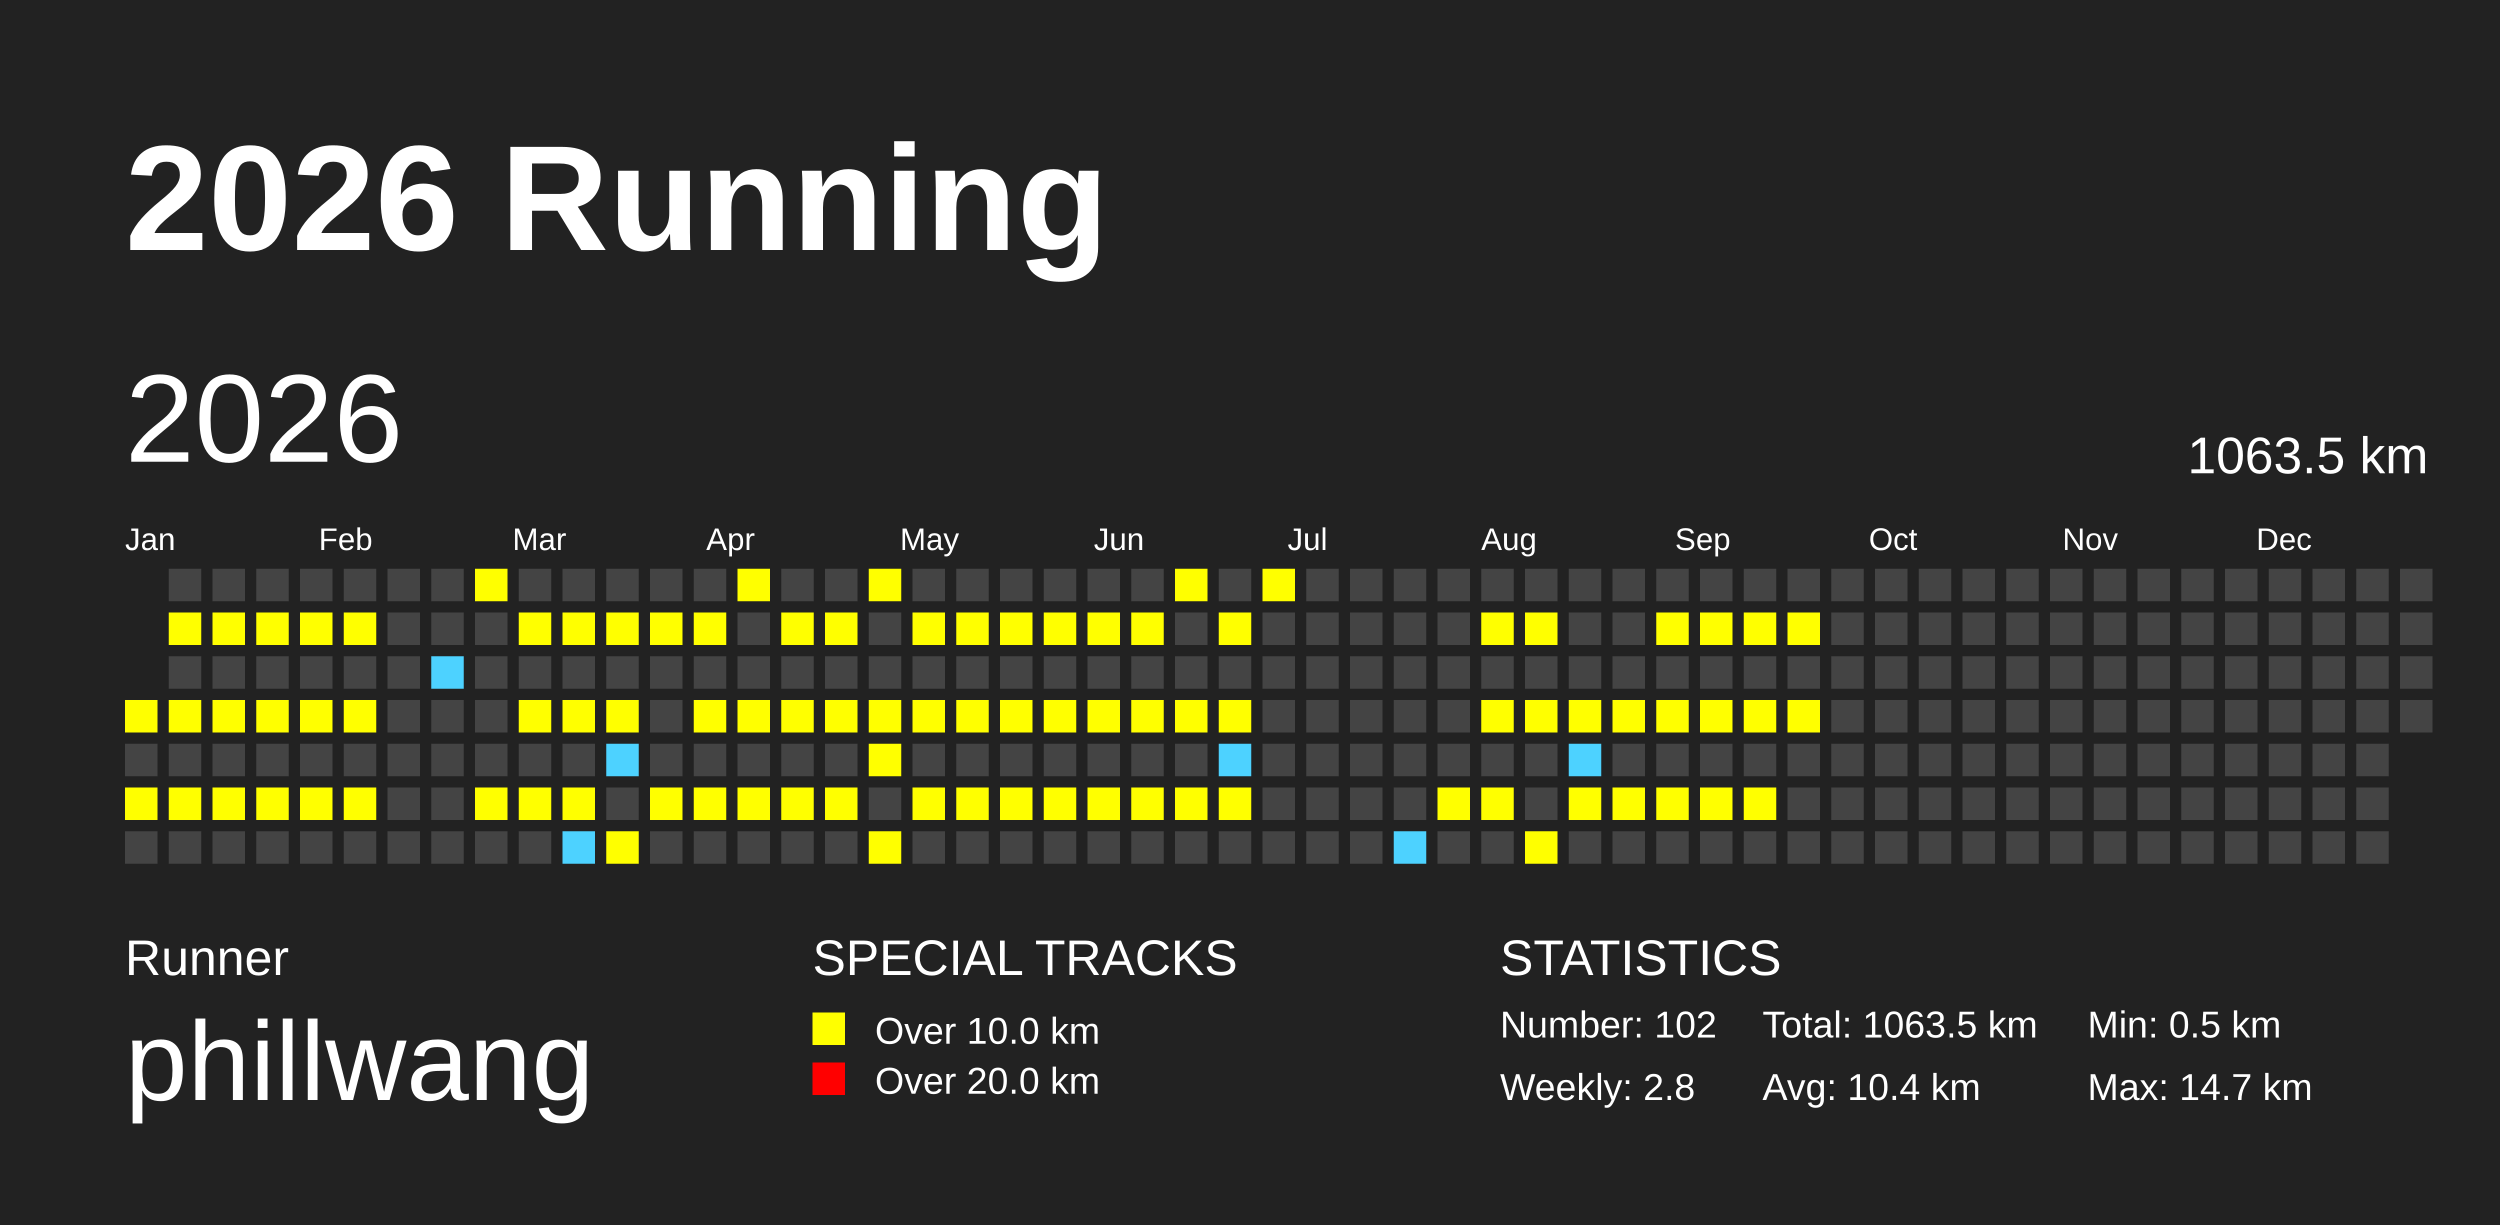
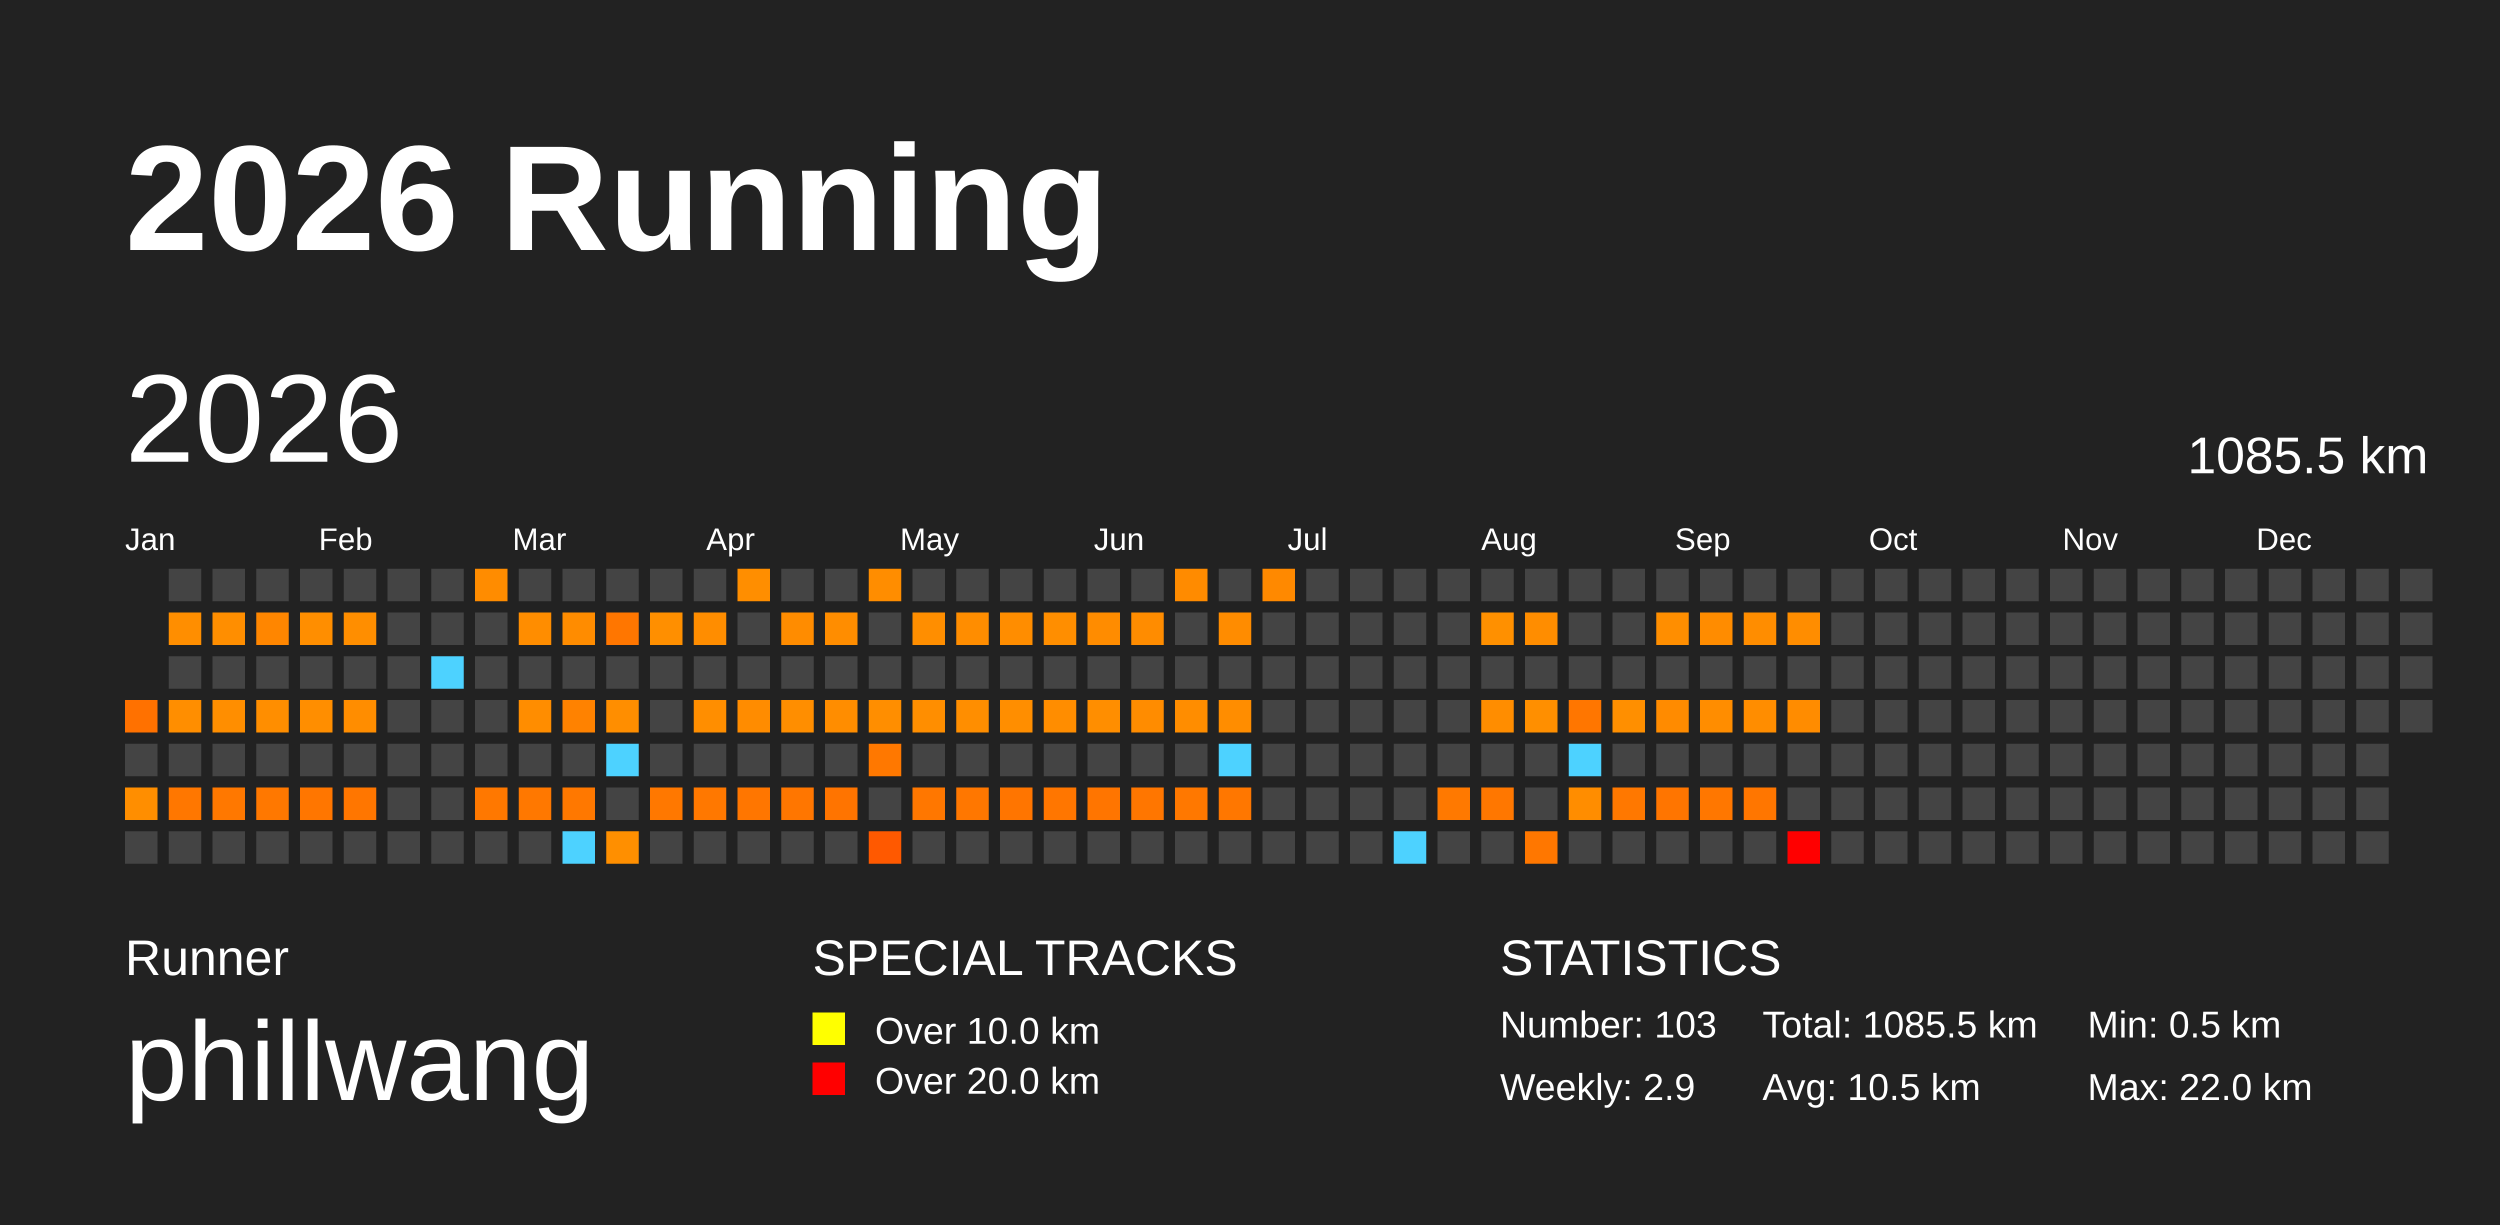
<svg xmlns="http://www.w3.org/2000/svg" baseProfile="full" height="98mm" version="1.1" viewBox="0,0,200,98" width="200mm">
  <defs>
    <pattern height="2" id="indoor-stripe" patternUnits="userSpaceOnUse" width="2">
      <line stroke="white" stroke-opacity="0.45" stroke-width="0.5" x1="0" x2="2" y1="2" y2="0" />
    </pattern>
  </defs>
  <rect fill="#222222" height="98" width="200" x="0" y="0" />
  <text fill="#FFFFFF" style="font-size:12px; font-family:Arial; font-weight:bold;" x="10" y="20">2026 Running</text>
  <text fill="#FFFFFF" style="font-size:4px; font-family:Arial" x="10" y="78">Runner</text>
  <text fill="#FFFFFF" style="font-size:9px; font-family:Arial" x="10" y="88">phillwang</text>
  <text fill="#FFFFFF" style="font-size:4px; font-family:Arial" x="65" y="78">SPECIAL TRACKS</text>
  <rect fill="yellow" height="2.6" width="2.6" x="65" y="81" />
  <text fill="#FFFFFF" style="font-size:3px; font-family:Arial" x="70" y="83.5">Over 10.0 km</text>
  <rect fill="red" height="2.6" width="2.6" x="65" y="85" />
  <text fill="#FFFFFF" style="font-size:3px; font-family:Arial" x="70" y="87.5">Over 20.0 km</text>
  <text fill="#FFFFFF" style="font-size:4px; font-family:Arial" x="120" y="78">STATISTICS</text>
-   <text fill="#FFFFFF" style="font-size:3px; font-family:Arial" x="120" y="83">Number: 102</text>
-   <text fill="#FFFFFF" style="font-size:3px; font-family:Arial" x="120" y="88">Weekly: 2.8</text>
-   <text fill="#FFFFFF" style="font-size:3px; font-family:Arial" x="141" y="83">Total: 1063.5 km</text>
-   <text fill="#FFFFFF" style="font-size:3px; font-family:Arial" x="141" y="88">Avg: 10.4 km</text>
+   <text fill="#FFFFFF" style="font-size:3px; font-family:Arial" x="120" y="83">Number: 103</text>
+   <text fill="#FFFFFF" style="font-size:3px; font-family:Arial" x="120" y="88">Weekly: 2.9</text>
+   <text fill="#FFFFFF" style="font-size:3px; font-family:Arial" x="141" y="83">Total: 1085.5 km</text>
+   <text fill="#FFFFFF" style="font-size:3px; font-family:Arial" x="141" y="88">Avg: 10.5 km</text>
  <text fill="#FFFFFF" style="font-size:3px; font-family:Arial" x="167" y="83">Min: 0.5 km</text>
-   <text fill="#FFFFFF" style="font-size:3px; font-family:Arial" x="167" y="88">Max: 14.7 km</text>
+   <text fill="#FFFFFF" style="font-size:3px; font-family:Arial" x="167" y="88">Max: 22.0 km</text>
  <text dominant-baseline="hanging" fill="#FFFFFF" style="font-size:10.0px; font-family:Arial;" x="10" y="30">2026</text>
-   <text dominant-baseline="hanging" fill="#FFFFFF" style="font-size:4.125px; font-family:Arial;" x="175" y="35">1063.5 km</text>
+   <text dominant-baseline="hanging" fill="#FFFFFF" style="font-size:4.125px; font-family:Arial;" x="175" y="35">1085.5 km</text>
  <text fill="#FFFFFF" style="font-size:2.5px; font-family:Arial" x="10.0" y="44">Jan</text>
  <text fill="#FFFFFF" style="font-size:2.5px; font-family:Arial" x="25.5" y="44">Feb</text>
  <text fill="#FFFFFF" style="font-size:2.5px; font-family:Arial" x="41.0" y="44">Mar</text>
  <text fill="#FFFFFF" style="font-size:2.5px; font-family:Arial" x="56.5" y="44">Apr</text>
  <text fill="#FFFFFF" style="font-size:2.5px; font-family:Arial" x="72.0" y="44">May</text>
  <text fill="#FFFFFF" style="font-size:2.5px; font-family:Arial" x="87.5" y="44">Jun</text>
  <text fill="#FFFFFF" style="font-size:2.5px; font-family:Arial" x="103.0" y="44">Jul</text>
  <text fill="#FFFFFF" style="font-size:2.5px; font-family:Arial" x="118.5" y="44">Aug</text>
  <text fill="#FFFFFF" style="font-size:2.5px; font-family:Arial" x="134.0" y="44">Sep</text>
  <text fill="#FFFFFF" style="font-size:2.5px; font-family:Arial" x="149.5" y="44">Oct</text>
  <text fill="#FFFFFF" style="font-size:2.5px; font-family:Arial" x="165.0" y="44">Nov</text>
  <text fill="#FFFFFF" style="font-size:2.5px; font-family:Arial" x="180.5" y="44">Dec</text>
-   <rect fill="yellow" height="2.6" width="2.6" x="10.0" y="56.0" />
+   <rect fill="#ff7100" height="2.6" width="2.6" x="10.0" y="56.0" />
  <rect fill="#444444" height="2.6" width="2.6" x="10.0" y="59.5" />
-   <rect fill="yellow" height="2.6" width="2.6" x="10.0" y="63.0" />
+   <rect fill="#ff8e00" height="2.6" width="2.6" x="10.0" y="63.0" />
  <rect fill="#444444" height="2.6" width="2.6" x="10.0" y="66.5" />
  <rect fill="#444444" height="2.6" width="2.6" x="13.5" y="45.5" />
-   <rect fill="yellow" height="2.6" width="2.6" x="13.5" y="49.0" />
+   <rect fill="#ff8e00" height="2.6" width="2.6" x="13.5" y="49.0" />
  <rect fill="#444444" height="2.6" width="2.6" x="13.5" y="52.5" />
-   <rect fill="yellow" height="2.6" width="2.6" x="13.5" y="56.0" />
+   <rect fill="#ff8e00" height="2.6" width="2.6" x="13.5" y="56.0" />
  <rect fill="#444444" height="2.6" width="2.6" x="13.5" y="59.5" />
-   <rect fill="yellow" height="2.6" width="2.6" x="13.5" y="63.0" />
+   <rect fill="#ff7700" height="2.6" width="2.6" x="13.5" y="63.0" />
  <rect fill="#444444" height="2.6" width="2.6" x="13.5" y="66.5" />
  <rect fill="#444444" height="2.6" width="2.6" x="17.0" y="45.5" />
-   <rect fill="yellow" height="2.6" width="2.6" x="17.0" y="49.0" />
+   <rect fill="#ff8e00" height="2.6" width="2.6" x="17.0" y="49.0" />
  <rect fill="#444444" height="2.6" width="2.6" x="17.0" y="52.5" />
-   <rect fill="yellow" height="2.6" width="2.6" x="17.0" y="56.0" />
+   <rect fill="#ff8e00" height="2.6" width="2.6" x="17.0" y="56.0" />
  <rect fill="#444444" height="2.6" width="2.6" x="17.0" y="59.5" />
-   <rect fill="yellow" height="2.6" width="2.6" x="17.0" y="63.0" />
+   <rect fill="#ff7800" height="2.6" width="2.6" x="17.0" y="63.0" />
  <rect fill="#444444" height="2.6" width="2.6" x="17.0" y="66.5" />
  <rect fill="#444444" height="2.6" width="2.6" x="20.5" y="45.5" />
-   <rect fill="yellow" height="2.6" width="2.6" x="20.5" y="49.0" />
+   <rect fill="#ff8600" height="2.6" width="2.6" x="20.5" y="49.0" />
  <rect fill="#444444" height="2.6" width="2.6" x="20.5" y="52.5" />
-   <rect fill="yellow" height="2.6" width="2.6" x="20.5" y="56.0" />
+   <rect fill="#ff8e00" height="2.6" width="2.6" x="20.5" y="56.0" />
  <rect fill="#444444" height="2.6" width="2.6" x="20.5" y="59.5" />
-   <rect fill="yellow" height="2.6" width="2.6" x="20.5" y="63.0" />
+   <rect fill="#ff7800" height="2.6" width="2.6" x="20.5" y="63.0" />
  <rect fill="#444444" height="2.6" width="2.6" x="20.5" y="66.5" />
  <rect fill="#444444" height="2.6" width="2.6" x="24.0" y="45.5" />
-   <rect fill="yellow" height="2.6" width="2.6" x="24.0" y="49.0" />
+   <rect fill="#ff8e00" height="2.6" width="2.6" x="24.0" y="49.0" />
  <rect fill="#444444" height="2.6" width="2.6" x="24.0" y="52.5" />
-   <rect fill="yellow" height="2.6" width="2.6" x="24.0" y="56.0" />
+   <rect fill="#ff8e00" height="2.6" width="2.6" x="24.0" y="56.0" />
  <rect fill="#444444" height="2.6" width="2.6" x="24.0" y="59.5" />
-   <rect fill="yellow" height="2.6" width="2.6" x="24.0" y="63.0" />
+   <rect fill="#ff7600" height="2.6" width="2.6" x="24.0" y="63.0" />
  <rect fill="#444444" height="2.6" width="2.6" x="24.0" y="66.5" />
  <rect fill="#444444" height="2.6" width="2.6" x="27.5" y="45.5" />
-   <rect fill="yellow" height="2.6" width="2.6" x="27.5" y="49.0" />
+   <rect fill="#ff8e00" height="2.6" width="2.6" x="27.5" y="49.0" />
  <rect fill="#444444" height="2.6" width="2.6" x="27.5" y="52.5" />
-   <rect fill="yellow" height="2.6" width="2.6" x="27.5" y="56.0" />
+   <rect fill="#ff8d00" height="2.6" width="2.6" x="27.5" y="56.0" />
  <rect fill="#444444" height="2.6" width="2.6" x="27.5" y="59.5" />
-   <rect fill="yellow" height="2.6" width="2.6" x="27.5" y="63.0" />
+   <rect fill="#ff7600" height="2.6" width="2.6" x="27.5" y="63.0" />
  <rect fill="#444444" height="2.6" width="2.6" x="27.5" y="66.5" />
  <rect fill="#444444" height="2.6" width="2.6" x="31.0" y="45.5" />
  <rect fill="#444444" height="2.6" width="2.6" x="31.0" y="49.0" />
  <rect fill="#444444" height="2.6" width="2.6" x="31.0" y="52.5" />
  <rect fill="#444444" height="2.6" width="2.6" x="31.0" y="56.0" />
  <rect fill="#444444" height="2.6" width="2.6" x="31.0" y="59.5" />
  <rect fill="#444444" height="2.6" width="2.6" x="31.0" y="63.0" />
  <rect fill="#444444" height="2.6" width="2.6" x="31.0" y="66.5" />
  <rect fill="#444444" height="2.6" width="2.6" x="34.5" y="45.5" />
  <rect fill="#444444" height="2.6" width="2.6" x="34.5" y="49.0" />
-   <rect fill="#4DD2FF" height="2.6" width="2.6" x="34.5" y="52.5" />
+   <rect fill="#4dd2ff" height="2.6" width="2.6" x="34.5" y="52.5" />
  <rect fill="#444444" height="2.6" width="2.6" x="34.5" y="56.0" />
  <rect fill="#444444" height="2.6" width="2.6" x="34.5" y="59.5" />
  <rect fill="#444444" height="2.6" width="2.6" x="34.5" y="63.0" />
  <rect fill="#444444" height="2.6" width="2.6" x="34.5" y="66.5" />
-   <rect fill="yellow" height="2.6" width="2.6" x="38.0" y="45.5" />
+   <rect fill="#ff8c00" height="2.6" width="2.6" x="38.0" y="45.5" />
  <rect fill="#444444" height="2.6" width="2.6" x="38.0" y="49.0" />
  <rect fill="#444444" height="2.6" width="2.6" x="38.0" y="52.5" />
  <rect fill="#444444" height="2.6" width="2.6" x="38.0" y="56.0" />
  <rect fill="#444444" height="2.6" width="2.6" x="38.0" y="59.5" />
-   <rect fill="yellow" height="2.6" width="2.6" x="38.0" y="63.0" />
+   <rect fill="#ff7800" height="2.6" width="2.6" x="38.0" y="63.0" />
  <rect fill="#444444" height="2.6" width="2.6" x="38.0" y="66.5" />
  <rect fill="#444444" height="2.6" width="2.6" x="41.5" y="45.5" />
-   <rect fill="yellow" height="2.6" width="2.6" x="41.5" y="49.0" />
+   <rect fill="#ff8d00" height="2.6" width="2.6" x="41.5" y="49.0" />
  <rect fill="#444444" height="2.6" width="2.6" x="41.5" y="52.5" />
-   <rect fill="yellow" height="2.6" width="2.6" x="41.5" y="56.0" />
+   <rect fill="#ff8d00" height="2.6" width="2.6" x="41.5" y="56.0" />
  <rect fill="#444444" height="2.6" width="2.6" x="41.5" y="59.5" />
-   <rect fill="yellow" height="2.6" width="2.6" x="41.5" y="63.0" />
+   <rect fill="#ff7800" height="2.6" width="2.6" x="41.5" y="63.0" />
  <rect fill="#444444" height="2.6" width="2.6" x="41.5" y="66.5" />
  <rect fill="#444444" height="2.6" width="2.6" x="45.0" y="45.5" />
-   <rect fill="yellow" height="2.6" width="2.6" x="45.0" y="49.0" />
+   <rect fill="#ff8c00" height="2.6" width="2.6" x="45.0" y="49.0" />
  <rect fill="#444444" height="2.6" width="2.6" x="45.0" y="52.5" />
-   <rect fill="yellow" height="2.6" width="2.6" x="45.0" y="56.0" />
+   <rect fill="#ff8200" height="2.6" width="2.6" x="45.0" y="56.0" />
  <rect fill="#444444" height="2.6" width="2.6" x="45.0" y="59.5" />
-   <rect fill="yellow" height="2.6" width="2.6" x="45.0" y="63.0" />
-   <rect fill="#4DD2FF" height="2.6" width="2.6" x="45.0" y="66.5" />
+   <rect fill="#ff7800" height="2.6" width="2.6" x="45.0" y="63.0" />
+   <rect fill="#4dd2ff" height="2.6" width="2.6" x="45.0" y="66.5" />
  <rect fill="#444444" height="2.6" width="2.6" x="48.5" y="45.5" />
-   <rect fill="yellow" height="2.6" width="2.6" x="48.5" y="49.0" />
+   <rect fill="#ff7600" height="2.6" width="2.6" x="48.5" y="49.0" />
  <rect fill="#444444" height="2.6" width="2.6" x="48.5" y="52.5" />
-   <rect fill="yellow" height="2.6" width="2.6" x="48.5" y="56.0" />
-   <rect fill="#4DD2FF" height="2.6" width="2.6" x="48.5" y="59.5" />
+   <rect fill="#ff8e00" height="2.6" width="2.6" x="48.5" y="56.0" />
+   <rect fill="#4dd2ff" height="2.6" width="2.6" x="48.5" y="59.5" />
  <rect fill="#444444" height="2.6" width="2.6" x="48.5" y="63.0" />
-   <rect fill="yellow" height="2.6" width="2.6" x="48.5" y="66.5" />
+   <rect fill="#ff8f00" height="2.6" width="2.6" x="48.5" y="66.5" />
  <rect fill="#444444" height="2.6" width="2.6" x="52.0" y="45.5" />
-   <rect fill="yellow" height="2.6" width="2.6" x="52.0" y="49.0" />
+   <rect fill="#ff8f00" height="2.6" width="2.6" x="52.0" y="49.0" />
  <rect fill="#444444" height="2.6" width="2.6" x="52.0" y="52.5" />
  <rect fill="#444444" height="2.6" width="2.6" x="52.0" y="56.0" />
  <rect fill="#444444" height="2.6" width="2.6" x="52.0" y="59.5" />
-   <rect fill="yellow" height="2.6" width="2.6" x="52.0" y="63.0" />
+   <rect fill="#ff7800" height="2.6" width="2.6" x="52.0" y="63.0" />
  <rect fill="#444444" height="2.6" width="2.6" x="52.0" y="66.5" />
  <rect fill="#444444" height="2.6" width="2.6" x="55.5" y="45.5" />
-   <rect fill="yellow" height="2.6" width="2.6" x="55.5" y="49.0" />
+   <rect fill="#ff8d00" height="2.6" width="2.6" x="55.5" y="49.0" />
  <rect fill="#444444" height="2.6" width="2.6" x="55.5" y="52.5" />
-   <rect fill="yellow" height="2.6" width="2.6" x="55.5" y="56.0" />
+   <rect fill="#ff8e00" height="2.6" width="2.6" x="55.5" y="56.0" />
  <rect fill="#444444" height="2.6" width="2.6" x="55.5" y="59.5" />
-   <rect fill="yellow" height="2.6" width="2.6" x="55.5" y="63.0" />
+   <rect fill="#ff7800" height="2.6" width="2.6" x="55.5" y="63.0" />
  <rect fill="#444444" height="2.6" width="2.6" x="55.5" y="66.5" />
-   <rect fill="yellow" height="2.6" width="2.6" x="59.0" y="45.5" />
+   <rect fill="#ff8e00" height="2.6" width="2.6" x="59.0" y="45.5" />
  <rect fill="#444444" height="2.6" width="2.6" x="59.0" y="49.0" />
  <rect fill="#444444" height="2.6" width="2.6" x="59.0" y="52.5" />
-   <rect fill="yellow" height="2.6" width="2.6" x="59.0" y="56.0" />
+   <rect fill="#ff8c00" height="2.6" width="2.6" x="59.0" y="56.0" />
  <rect fill="#444444" height="2.6" width="2.6" x="59.0" y="59.5" />
-   <rect fill="yellow" height="2.6" width="2.6" x="59.0" y="63.0" />
+   <rect fill="#ff7600" height="2.6" width="2.6" x="59.0" y="63.0" />
  <rect fill="#444444" height="2.6" width="2.6" x="59.0" y="66.5" />
  <rect fill="#444444" height="2.6" width="2.6" x="62.5" y="45.5" />
-   <rect fill="yellow" height="2.6" width="2.6" x="62.5" y="49.0" />
+   <rect fill="#ff8c00" height="2.6" width="2.6" x="62.5" y="49.0" />
  <rect fill="#444444" height="2.6" width="2.6" x="62.5" y="52.5" />
-   <rect fill="yellow" height="2.6" width="2.6" x="62.5" y="56.0" />
+   <rect fill="#ff8e00" height="2.6" width="2.6" x="62.5" y="56.0" />
  <rect fill="#444444" height="2.6" width="2.6" x="62.5" y="59.5" />
-   <rect fill="yellow" height="2.6" width="2.6" x="62.5" y="63.0" />
+   <rect fill="#ff7600" height="2.6" width="2.6" x="62.5" y="63.0" />
  <rect fill="#444444" height="2.6" width="2.6" x="62.5" y="66.5" />
  <rect fill="#444444" height="2.6" width="2.6" x="66.0" y="45.5" />
-   <rect fill="yellow" height="2.6" width="2.6" x="66.0" y="49.0" />
+   <rect fill="#ff8d00" height="2.6" width="2.6" x="66.0" y="49.0" />
  <rect fill="#444444" height="2.6" width="2.6" x="66.0" y="52.5" />
-   <rect fill="yellow" height="2.6" width="2.6" x="66.0" y="56.0" />
+   <rect fill="#ff8d00" height="2.6" width="2.6" x="66.0" y="56.0" />
  <rect fill="#444444" height="2.6" width="2.6" x="66.0" y="59.5" />
-   <rect fill="yellow" height="2.6" width="2.6" x="66.0" y="63.0" />
+   <rect fill="#ff7400" height="2.6" width="2.6" x="66.0" y="63.0" />
  <rect fill="#444444" height="2.6" width="2.6" x="66.0" y="66.5" />
-   <rect fill="yellow" height="2.6" width="2.6" x="69.5" y="45.5" />
+   <rect fill="#ff8d00" height="2.6" width="2.6" x="69.5" y="45.5" />
  <rect fill="#444444" height="2.6" width="2.6" x="69.5" y="49.0" />
  <rect fill="#444444" height="2.6" width="2.6" x="69.5" y="52.5" />
-   <rect fill="yellow" height="2.6" width="2.6" x="69.5" y="56.0" />
-   <rect fill="yellow" height="2.6" width="2.6" x="69.5" y="59.5" />
+   <rect fill="#ff8e00" height="2.6" width="2.6" x="69.5" y="56.0" />
+   <rect fill="#ff7800" height="2.6" width="2.6" x="69.5" y="59.5" />
  <rect fill="#444444" height="2.6" width="2.6" x="69.5" y="63.0" />
-   <rect fill="yellow" height="2.6" width="2.6" x="69.5" y="66.5" />
+   <rect fill="#ff5900" height="2.6" width="2.6" x="69.5" y="66.5" />
  <rect fill="#444444" height="2.6" width="2.6" x="73.0" y="45.5" />
-   <rect fill="yellow" height="2.6" width="2.6" x="73.0" y="49.0" />
+   <rect fill="#ff8e00" height="2.6" width="2.6" x="73.0" y="49.0" />
  <rect fill="#444444" height="2.6" width="2.6" x="73.0" y="52.5" />
-   <rect fill="yellow" height="2.6" width="2.6" x="73.0" y="56.0" />
+   <rect fill="#ff8e00" height="2.6" width="2.6" x="73.0" y="56.0" />
  <rect fill="#444444" height="2.6" width="2.6" x="73.0" y="59.5" />
-   <rect fill="yellow" height="2.6" width="2.6" x="73.0" y="63.0" />
+   <rect fill="#ff7700" height="2.6" width="2.6" x="73.0" y="63.0" />
  <rect fill="#444444" height="2.6" width="2.6" x="73.0" y="66.5" />
  <rect fill="#444444" height="2.6" width="2.6" x="76.5" y="45.5" />
-   <rect fill="yellow" height="2.6" width="2.6" x="76.5" y="49.0" />
+   <rect fill="#ff8d00" height="2.6" width="2.6" x="76.5" y="49.0" />
  <rect fill="#444444" height="2.6" width="2.6" x="76.5" y="52.5" />
-   <rect fill="yellow" height="2.6" width="2.6" x="76.5" y="56.0" />
+   <rect fill="#ff8e00" height="2.6" width="2.6" x="76.5" y="56.0" />
  <rect fill="#444444" height="2.6" width="2.6" x="76.5" y="59.5" />
-   <rect fill="yellow" height="2.6" width="2.6" x="76.5" y="63.0" />
+   <rect fill="#ff7700" height="2.6" width="2.6" x="76.5" y="63.0" />
  <rect fill="#444444" height="2.6" width="2.6" x="76.5" y="66.5" />
  <rect fill="#444444" height="2.6" width="2.6" x="80.0" y="45.5" />
-   <rect fill="yellow" height="2.6" width="2.6" x="80.0" y="49.0" />
+   <rect fill="#ff8d00" height="2.6" width="2.6" x="80.0" y="49.0" />
  <rect fill="#444444" height="2.6" width="2.6" x="80.0" y="52.5" />
-   <rect fill="yellow" height="2.6" width="2.6" x="80.0" y="56.0" />
+   <rect fill="#ff8e00" height="2.6" width="2.6" x="80.0" y="56.0" />
  <rect fill="#444444" height="2.6" width="2.6" x="80.0" y="59.5" />
-   <rect fill="yellow" height="2.6" width="2.6" x="80.0" y="63.0" />
+   <rect fill="#ff7500" height="2.6" width="2.6" x="80.0" y="63.0" />
  <rect fill="#444444" height="2.6" width="2.6" x="80.0" y="66.5" />
  <rect fill="#444444" height="2.6" width="2.6" x="83.5" y="45.5" />
-   <rect fill="yellow" height="2.6" width="2.6" x="83.5" y="49.0" />
+   <rect fill="#ff8e00" height="2.6" width="2.6" x="83.5" y="49.0" />
  <rect fill="#444444" height="2.6" width="2.6" x="83.5" y="52.5" />
-   <rect fill="yellow" height="2.6" width="2.6" x="83.5" y="56.0" />
+   <rect fill="#ff8d00" height="2.6" width="2.6" x="83.5" y="56.0" />
  <rect fill="#444444" height="2.6" width="2.6" x="83.5" y="59.5" />
-   <rect fill="yellow" height="2.6" width="2.6" x="83.5" y="63.0" />
+   <rect fill="#ff7600" height="2.6" width="2.6" x="83.5" y="63.0" />
  <rect fill="#444444" height="2.6" width="2.6" x="83.5" y="66.5" />
  <rect fill="#444444" height="2.6" width="2.6" x="87.0" y="45.5" />
-   <rect fill="yellow" height="2.6" width="2.6" x="87.0" y="49.0" />
+   <rect fill="#ff8c00" height="2.6" width="2.6" x="87.0" y="49.0" />
  <rect fill="#444444" height="2.6" width="2.6" x="87.0" y="52.5" />
-   <rect fill="yellow" height="2.6" width="2.6" x="87.0" y="56.0" />
+   <rect fill="#ff8e00" height="2.6" width="2.6" x="87.0" y="56.0" />
  <rect fill="#444444" height="2.6" width="2.6" x="87.0" y="59.5" />
-   <rect fill="yellow" height="2.6" width="2.6" x="87.0" y="63.0" />
+   <rect fill="#ff7500" height="2.6" width="2.6" x="87.0" y="63.0" />
  <rect fill="#444444" height="2.6" width="2.6" x="87.0" y="66.5" />
  <rect fill="#444444" height="2.6" width="2.6" x="90.5" y="45.5" />
-   <rect fill="yellow" height="2.6" width="2.6" x="90.5" y="49.0" />
+   <rect fill="#ff8c00" height="2.6" width="2.6" x="90.5" y="49.0" />
  <rect fill="#444444" height="2.6" width="2.6" x="90.5" y="52.5" />
-   <rect fill="yellow" height="2.6" width="2.6" x="90.5" y="56.0" />
+   <rect fill="#ff8c00" height="2.6" width="2.6" x="90.5" y="56.0" />
  <rect fill="#444444" height="2.6" width="2.6" x="90.5" y="59.5" />
-   <rect fill="yellow" height="2.6" width="2.6" x="90.5" y="63.0" />
+   <rect fill="#ff7600" height="2.6" width="2.6" x="90.5" y="63.0" />
  <rect fill="#444444" height="2.6" width="2.6" x="90.5" y="66.5" />
-   <rect fill="yellow" height="2.6" width="2.6" x="94.0" y="45.5" />
+   <rect fill="#ff8b00" height="2.6" width="2.6" x="94.0" y="45.5" />
  <rect fill="#444444" height="2.6" width="2.6" x="94.0" y="49.0" />
  <rect fill="#444444" height="2.6" width="2.6" x="94.0" y="52.5" />
-   <rect fill="yellow" height="2.6" width="2.6" x="94.0" y="56.0" />
+   <rect fill="#ff8d00" height="2.6" width="2.6" x="94.0" y="56.0" />
  <rect fill="#444444" height="2.6" width="2.6" x="94.0" y="59.5" />
-   <rect fill="yellow" height="2.6" width="2.6" x="94.0" y="63.0" />
+   <rect fill="#ff7800" height="2.6" width="2.6" x="94.0" y="63.0" />
  <rect fill="#444444" height="2.6" width="2.6" x="94.0" y="66.5" />
  <rect fill="#444444" height="2.6" width="2.6" x="97.5" y="45.5" />
-   <rect fill="yellow" height="2.6" width="2.6" x="97.5" y="49.0" />
+   <rect fill="#ff8c00" height="2.6" width="2.6" x="97.5" y="49.0" />
  <rect fill="#444444" height="2.6" width="2.6" x="97.5" y="52.5" />
-   <rect fill="yellow" height="2.6" width="2.6" x="97.5" y="56.0" />
-   <rect fill="#4DD2FF" height="2.6" width="2.6" x="97.5" y="59.5" />
-   <rect fill="yellow" height="2.6" width="2.6" x="97.5" y="63.0" />
+   <rect fill="#ff8d00" height="2.6" width="2.6" x="97.5" y="56.0" />
+   <rect fill="#4dd2ff" height="2.6" width="2.6" x="97.5" y="59.5" />
+   <rect fill="#ff7700" height="2.6" width="2.6" x="97.5" y="63.0" />
  <rect fill="#444444" height="2.6" width="2.6" x="97.5" y="66.5" />
-   <rect fill="yellow" height="2.6" width="2.6" x="101.0" y="45.5" />
+   <rect fill="#ff8900" height="2.6" width="2.6" x="101.0" y="45.5" />
  <rect fill="#444444" height="2.6" width="2.6" x="101.0" y="49.0" />
  <rect fill="#444444" height="2.6" width="2.6" x="101.0" y="52.5" />
  <rect fill="#444444" height="2.6" width="2.6" x="101.0" y="56.0" />
  <rect fill="#444444" height="2.6" width="2.6" x="101.0" y="59.5" />
  <rect fill="#444444" height="2.6" width="2.6" x="101.0" y="63.0" />
  <rect fill="#444444" height="2.6" width="2.6" x="101.0" y="66.5" />
  <rect fill="#444444" height="2.6" width="2.6" x="104.5" y="45.5" />
  <rect fill="#444444" height="2.6" width="2.6" x="104.5" y="49.0" />
  <rect fill="#444444" height="2.6" width="2.6" x="104.5" y="52.5" />
  <rect fill="#444444" height="2.6" width="2.6" x="104.5" y="56.0" />
  <rect fill="#444444" height="2.6" width="2.6" x="104.5" y="59.5" />
  <rect fill="#444444" height="2.6" width="2.6" x="104.5" y="63.0" />
  <rect fill="#444444" height="2.6" width="2.6" x="104.5" y="66.5" />
  <rect fill="#444444" height="2.6" width="2.6" x="108.0" y="45.5" />
  <rect fill="#444444" height="2.6" width="2.6" x="108.0" y="49.0" />
  <rect fill="#444444" height="2.6" width="2.6" x="108.0" y="52.5" />
  <rect fill="#444444" height="2.6" width="2.6" x="108.0" y="56.0" />
  <rect fill="#444444" height="2.6" width="2.6" x="108.0" y="59.5" />
  <rect fill="#444444" height="2.6" width="2.6" x="108.0" y="63.0" />
  <rect fill="#444444" height="2.6" width="2.6" x="108.0" y="66.5" />
  <rect fill="#444444" height="2.6" width="2.6" x="111.5" y="45.5" />
  <rect fill="#444444" height="2.6" width="2.6" x="111.5" y="49.0" />
  <rect fill="#444444" height="2.6" width="2.6" x="111.5" y="52.5" />
  <rect fill="#444444" height="2.6" width="2.6" x="111.5" y="56.0" />
  <rect fill="#444444" height="2.6" width="2.6" x="111.5" y="59.5" />
  <rect fill="#444444" height="2.6" width="2.6" x="111.5" y="63.0" />
-   <rect fill="#4DD2FF" height="2.6" width="2.6" x="111.5" y="66.5" />
+   <rect fill="#4dd2ff" height="2.6" width="2.6" x="111.5" y="66.5" />
  <rect fill="#444444" height="2.6" width="2.6" x="115.0" y="45.5" />
  <rect fill="#444444" height="2.6" width="2.6" x="115.0" y="49.0" />
  <rect fill="#444444" height="2.6" width="2.6" x="115.0" y="52.5" />
  <rect fill="#444444" height="2.6" width="2.6" x="115.0" y="56.0" />
  <rect fill="#444444" height="2.6" width="2.6" x="115.0" y="59.5" />
-   <rect fill="yellow" height="2.6" width="2.6" x="115.0" y="63.0" />
+   <rect fill="#ff7900" height="2.6" width="2.6" x="115.0" y="63.0" />
  <rect fill="#444444" height="2.6" width="2.6" x="115.0" y="66.5" />
  <rect fill="#444444" height="2.6" width="2.6" x="118.5" y="45.5" />
-   <rect fill="yellow" height="2.6" width="2.6" x="118.5" y="49.0" />
+   <rect fill="#ff9000" height="2.6" width="2.6" x="118.5" y="49.0" />
  <rect fill="#444444" height="2.6" width="2.6" x="118.5" y="52.5" />
-   <rect fill="yellow" height="2.6" width="2.6" x="118.5" y="56.0" />
+   <rect fill="#ff8d00" height="2.6" width="2.6" x="118.5" y="56.0" />
  <rect fill="#444444" height="2.6" width="2.6" x="118.5" y="59.5" />
-   <rect fill="yellow" height="2.6" width="2.6" x="118.5" y="63.0" />
+   <rect fill="#ff7700" height="2.6" width="2.6" x="118.5" y="63.0" />
  <rect fill="#444444" height="2.6" width="2.6" x="118.5" y="66.5" />
  <rect fill="#444444" height="2.6" width="2.6" x="122.0" y="45.5" />
-   <rect fill="yellow" height="2.6" width="2.6" x="122.0" y="49.0" />
+   <rect fill="#ff8d00" height="2.6" width="2.6" x="122.0" y="49.0" />
  <rect fill="#444444" height="2.6" width="2.6" x="122.0" y="52.5" />
-   <rect fill="yellow" height="2.6" width="2.6" x="122.0" y="56.0" />
+   <rect fill="#ff8f00" height="2.6" width="2.6" x="122.0" y="56.0" />
  <rect fill="#444444" height="2.6" width="2.6" x="122.0" y="59.5" />
  <rect fill="#444444" height="2.6" width="2.6" x="122.0" y="63.0" />
-   <rect fill="yellow" height="2.6" width="2.6" x="122.0" y="66.5" />
+   <rect fill="#ff7700" height="2.6" width="2.6" x="122.0" y="66.5" />
  <rect fill="#444444" height="2.6" width="2.6" x="125.5" y="45.5" />
  <rect fill="#444444" height="2.6" width="2.6" x="125.5" y="49.0" />
  <rect fill="#444444" height="2.6" width="2.6" x="125.5" y="52.5" />
-   <rect fill="yellow" height="2.6" width="2.6" x="125.5" y="56.0" />
-   <rect fill="#4DD2FF" height="2.6" width="2.6" x="125.5" y="59.5" />
-   <rect fill="yellow" height="2.6" width="2.6" x="125.5" y="63.0" />
+   <rect fill="#ff7600" height="2.6" width="2.6" x="125.5" y="56.0" />
+   <rect fill="#4dd2ff" height="2.6" width="2.6" x="125.5" y="59.5" />
+   <rect fill="#ff8d00" height="2.6" width="2.6" x="125.5" y="63.0" />
  <rect fill="#444444" height="2.6" width="2.6" x="125.5" y="66.5" />
  <rect fill="#444444" height="2.6" width="2.6" x="129.0" y="45.5" />
  <rect fill="#444444" height="2.6" width="2.6" x="129.0" y="49.0" />
  <rect fill="#444444" height="2.6" width="2.6" x="129.0" y="52.5" />
-   <rect fill="yellow" height="2.6" width="2.6" x="129.0" y="56.0" />
+   <rect fill="#ff8f00" height="2.6" width="2.6" x="129.0" y="56.0" />
  <rect fill="#444444" height="2.6" width="2.6" x="129.0" y="59.5" />
-   <rect fill="yellow" height="2.6" width="2.6" x="129.0" y="63.0" />
+   <rect fill="#ff7800" height="2.6" width="2.6" x="129.0" y="63.0" />
  <rect fill="#444444" height="2.6" width="2.6" x="129.0" y="66.5" />
  <rect fill="#444444" height="2.6" width="2.6" x="132.5" y="45.5" />
-   <rect fill="yellow" height="2.6" width="2.6" x="132.5" y="49.0" />
+   <rect fill="#ff8e00" height="2.6" width="2.6" x="132.5" y="49.0" />
  <rect fill="#444444" height="2.6" width="2.6" x="132.5" y="52.5" />
-   <rect fill="yellow" height="2.6" width="2.6" x="132.5" y="56.0" />
+   <rect fill="#ff8b00" height="2.6" width="2.6" x="132.5" y="56.0" />
  <rect fill="#444444" height="2.6" width="2.6" x="132.5" y="59.5" />
-   <rect fill="yellow" height="2.6" width="2.6" x="132.5" y="63.0" />
+   <rect fill="#ff7500" height="2.6" width="2.6" x="132.5" y="63.0" />
  <rect fill="#444444" height="2.6" width="2.6" x="132.5" y="66.5" />
  <rect fill="#444444" height="2.6" width="2.6" x="136.0" y="45.5" />
-   <rect fill="yellow" height="2.6" width="2.6" x="136.0" y="49.0" />
+   <rect fill="#ff8c00" height="2.6" width="2.6" x="136.0" y="49.0" />
  <rect fill="#444444" height="2.6" width="2.6" x="136.0" y="52.5" />
-   <rect fill="yellow" height="2.6" width="2.6" x="136.0" y="56.0" />
+   <rect fill="#ff8d00" height="2.6" width="2.6" x="136.0" y="56.0" />
  <rect fill="#444444" height="2.6" width="2.6" x="136.0" y="59.5" />
-   <rect fill="yellow" height="2.6" width="2.6" x="136.0" y="63.0" />
+   <rect fill="#ff7700" height="2.6" width="2.6" x="136.0" y="63.0" />
  <rect fill="#444444" height="2.6" width="2.6" x="136.0" y="66.5" />
  <rect fill="#444444" height="2.6" width="2.6" x="139.5" y="45.5" />
-   <rect fill="yellow" height="2.6" width="2.6" x="139.5" y="49.0" />
+   <rect fill="#ff8d00" height="2.6" width="2.6" x="139.5" y="49.0" />
  <rect fill="#444444" height="2.6" width="2.6" x="139.5" y="52.5" />
-   <rect fill="yellow" height="2.6" width="2.6" x="139.5" y="56.0" />
+   <rect fill="#ff8d00" height="2.6" width="2.6" x="139.5" y="56.0" />
  <rect fill="#444444" height="2.6" width="2.6" x="139.5" y="59.5" />
-   <rect fill="yellow" height="2.6" width="2.6" x="139.5" y="63.0" />
+   <rect fill="#ff7600" height="2.6" width="2.6" x="139.5" y="63.0" />
  <rect fill="#444444" height="2.6" width="2.6" x="139.5" y="66.5" />
  <rect fill="#444444" height="2.6" width="2.6" x="143.0" y="45.5" />
-   <rect fill="yellow" height="2.6" width="2.6" x="143.0" y="49.0" />
+   <rect fill="#ff8d00" height="2.6" width="2.6" x="143.0" y="49.0" />
  <rect fill="#444444" height="2.6" width="2.6" x="143.0" y="52.5" />
-   <rect fill="yellow" height="2.6" width="2.6" x="143.0" y="56.0" />
+   <rect fill="#ff8c00" height="2.6" width="2.6" x="143.0" y="56.0" />
  <rect fill="#444444" height="2.6" width="2.6" x="143.0" y="59.5" />
  <rect fill="#444444" height="2.6" width="2.6" x="143.0" y="63.0" />
-   <rect fill="#444444" height="2.6" width="2.6" x="143.0" y="66.5" />
+   <rect fill="red" height="2.6" width="2.6" x="143.0" y="66.5" />
  <rect fill="#444444" height="2.6" width="2.6" x="146.5" y="45.5" />
  <rect fill="#444444" height="2.6" width="2.6" x="146.5" y="49.0" />
  <rect fill="#444444" height="2.6" width="2.6" x="146.5" y="52.5" />
  <rect fill="#444444" height="2.6" width="2.6" x="146.5" y="56.0" />
  <rect fill="#444444" height="2.6" width="2.6" x="146.5" y="59.5" />
  <rect fill="#444444" height="2.6" width="2.6" x="146.5" y="63.0" />
  <rect fill="#444444" height="2.6" width="2.6" x="146.5" y="66.5" />
  <rect fill="#444444" height="2.6" width="2.6" x="150.0" y="45.5" />
  <rect fill="#444444" height="2.6" width="2.6" x="150.0" y="49.0" />
  <rect fill="#444444" height="2.6" width="2.6" x="150.0" y="52.5" />
  <rect fill="#444444" height="2.6" width="2.6" x="150.0" y="56.0" />
  <rect fill="#444444" height="2.6" width="2.6" x="150.0" y="59.5" />
  <rect fill="#444444" height="2.6" width="2.6" x="150.0" y="63.0" />
  <rect fill="#444444" height="2.6" width="2.6" x="150.0" y="66.5" />
  <rect fill="#444444" height="2.6" width="2.6" x="153.5" y="45.5" />
  <rect fill="#444444" height="2.6" width="2.6" x="153.5" y="49.0" />
  <rect fill="#444444" height="2.6" width="2.6" x="153.5" y="52.5" />
  <rect fill="#444444" height="2.6" width="2.6" x="153.5" y="56.0" />
  <rect fill="#444444" height="2.6" width="2.6" x="153.5" y="59.5" />
  <rect fill="#444444" height="2.6" width="2.6" x="153.5" y="63.0" />
  <rect fill="#444444" height="2.6" width="2.6" x="153.5" y="66.5" />
  <rect fill="#444444" height="2.6" width="2.6" x="157.0" y="45.5" />
  <rect fill="#444444" height="2.6" width="2.6" x="157.0" y="49.0" />
  <rect fill="#444444" height="2.6" width="2.6" x="157.0" y="52.5" />
  <rect fill="#444444" height="2.6" width="2.6" x="157.0" y="56.0" />
  <rect fill="#444444" height="2.6" width="2.6" x="157.0" y="59.5" />
  <rect fill="#444444" height="2.6" width="2.6" x="157.0" y="63.0" />
  <rect fill="#444444" height="2.6" width="2.6" x="157.0" y="66.5" />
  <rect fill="#444444" height="2.6" width="2.6" x="160.5" y="45.5" />
  <rect fill="#444444" height="2.6" width="2.6" x="160.5" y="49.0" />
  <rect fill="#444444" height="2.6" width="2.6" x="160.5" y="52.5" />
  <rect fill="#444444" height="2.6" width="2.6" x="160.5" y="56.0" />
  <rect fill="#444444" height="2.6" width="2.6" x="160.5" y="59.5" />
  <rect fill="#444444" height="2.6" width="2.6" x="160.5" y="63.0" />
  <rect fill="#444444" height="2.6" width="2.6" x="160.5" y="66.5" />
  <rect fill="#444444" height="2.6" width="2.6" x="164.0" y="45.5" />
  <rect fill="#444444" height="2.6" width="2.6" x="164.0" y="49.0" />
  <rect fill="#444444" height="2.6" width="2.6" x="164.0" y="52.5" />
  <rect fill="#444444" height="2.6" width="2.6" x="164.0" y="56.0" />
  <rect fill="#444444" height="2.6" width="2.6" x="164.0" y="59.5" />
  <rect fill="#444444" height="2.6" width="2.6" x="164.0" y="63.0" />
  <rect fill="#444444" height="2.6" width="2.6" x="164.0" y="66.5" />
  <rect fill="#444444" height="2.6" width="2.6" x="167.5" y="45.5" />
  <rect fill="#444444" height="2.6" width="2.6" x="167.5" y="49.0" />
  <rect fill="#444444" height="2.6" width="2.6" x="167.5" y="52.5" />
  <rect fill="#444444" height="2.6" width="2.6" x="167.5" y="56.0" />
  <rect fill="#444444" height="2.6" width="2.6" x="167.5" y="59.5" />
  <rect fill="#444444" height="2.6" width="2.6" x="167.5" y="63.0" />
  <rect fill="#444444" height="2.6" width="2.6" x="167.5" y="66.5" />
  <rect fill="#444444" height="2.6" width="2.6" x="171.0" y="45.5" />
  <rect fill="#444444" height="2.6" width="2.6" x="171.0" y="49.0" />
  <rect fill="#444444" height="2.6" width="2.6" x="171.0" y="52.5" />
  <rect fill="#444444" height="2.6" width="2.6" x="171.0" y="56.0" />
  <rect fill="#444444" height="2.6" width="2.6" x="171.0" y="59.5" />
  <rect fill="#444444" height="2.6" width="2.6" x="171.0" y="63.0" />
  <rect fill="#444444" height="2.6" width="2.6" x="171.0" y="66.5" />
  <rect fill="#444444" height="2.6" width="2.6" x="174.5" y="45.5" />
  <rect fill="#444444" height="2.6" width="2.6" x="174.5" y="49.0" />
  <rect fill="#444444" height="2.6" width="2.6" x="174.5" y="52.5" />
  <rect fill="#444444" height="2.6" width="2.6" x="174.5" y="56.0" />
  <rect fill="#444444" height="2.6" width="2.6" x="174.5" y="59.5" />
  <rect fill="#444444" height="2.6" width="2.6" x="174.5" y="63.0" />
  <rect fill="#444444" height="2.6" width="2.6" x="174.5" y="66.5" />
  <rect fill="#444444" height="2.6" width="2.6" x="178.0" y="45.5" />
  <rect fill="#444444" height="2.6" width="2.6" x="178.0" y="49.0" />
  <rect fill="#444444" height="2.6" width="2.6" x="178.0" y="52.5" />
  <rect fill="#444444" height="2.6" width="2.6" x="178.0" y="56.0" />
  <rect fill="#444444" height="2.6" width="2.6" x="178.0" y="59.5" />
  <rect fill="#444444" height="2.6" width="2.6" x="178.0" y="63.0" />
  <rect fill="#444444" height="2.6" width="2.6" x="178.0" y="66.5" />
  <rect fill="#444444" height="2.6" width="2.6" x="181.5" y="45.5" />
  <rect fill="#444444" height="2.6" width="2.6" x="181.5" y="49.0" />
  <rect fill="#444444" height="2.6" width="2.6" x="181.5" y="52.5" />
  <rect fill="#444444" height="2.6" width="2.6" x="181.5" y="56.0" />
  <rect fill="#444444" height="2.6" width="2.6" x="181.5" y="59.5" />
  <rect fill="#444444" height="2.6" width="2.6" x="181.5" y="63.0" />
  <rect fill="#444444" height="2.6" width="2.6" x="181.5" y="66.5" />
  <rect fill="#444444" height="2.6" width="2.6" x="185.0" y="45.5" />
  <rect fill="#444444" height="2.6" width="2.6" x="185.0" y="49.0" />
  <rect fill="#444444" height="2.6" width="2.6" x="185.0" y="52.5" />
  <rect fill="#444444" height="2.6" width="2.6" x="185.0" y="56.0" />
  <rect fill="#444444" height="2.6" width="2.6" x="185.0" y="59.5" />
  <rect fill="#444444" height="2.6" width="2.6" x="185.0" y="63.0" />
  <rect fill="#444444" height="2.6" width="2.6" x="185.0" y="66.5" />
  <rect fill="#444444" height="2.6" width="2.6" x="188.5" y="45.5" />
  <rect fill="#444444" height="2.6" width="2.6" x="188.5" y="49.0" />
  <rect fill="#444444" height="2.6" width="2.6" x="188.5" y="52.5" />
  <rect fill="#444444" height="2.6" width="2.6" x="188.5" y="56.0" />
  <rect fill="#444444" height="2.6" width="2.6" x="188.5" y="59.5" />
  <rect fill="#444444" height="2.6" width="2.6" x="188.5" y="63.0" />
  <rect fill="#444444" height="2.6" width="2.6" x="188.5" y="66.5" />
  <rect fill="#444444" height="2.6" width="2.6" x="192.0" y="45.5" />
  <rect fill="#444444" height="2.6" width="2.6" x="192.0" y="49.0" />
  <rect fill="#444444" height="2.6" width="2.6" x="192.0" y="52.5" />
  <rect fill="#444444" height="2.6" width="2.6" x="192.0" y="56.0" />
</svg>
